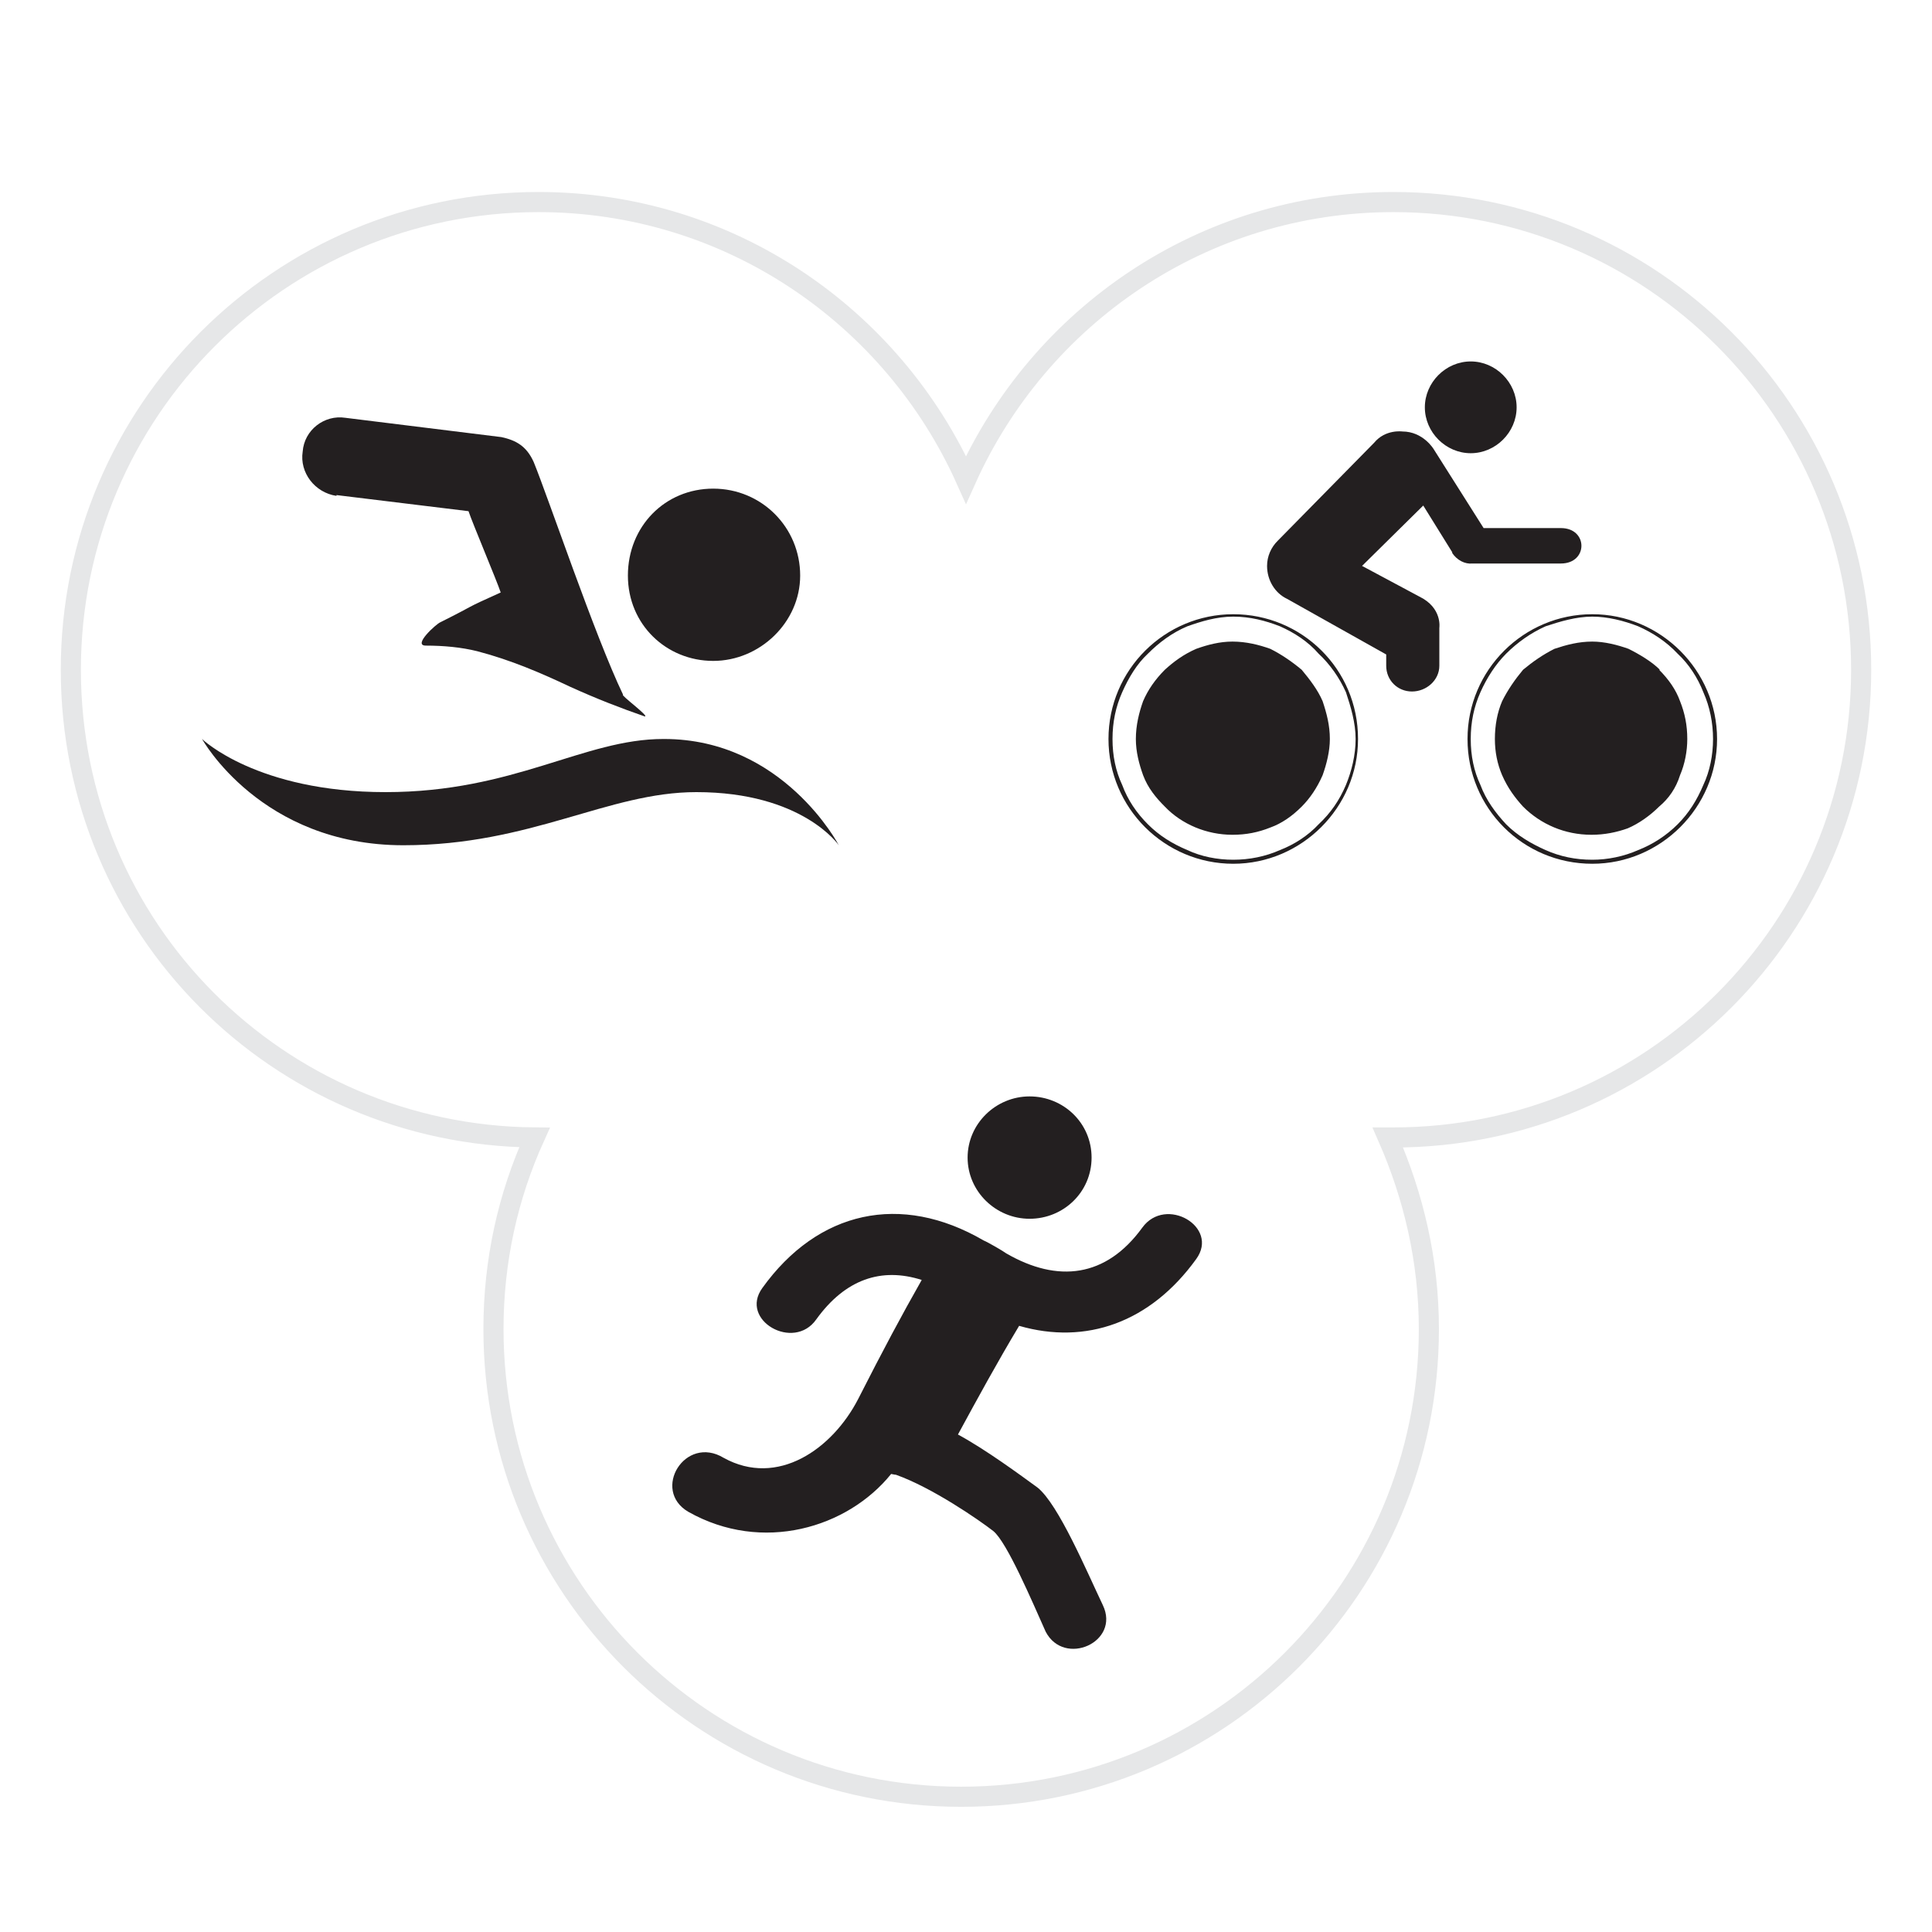
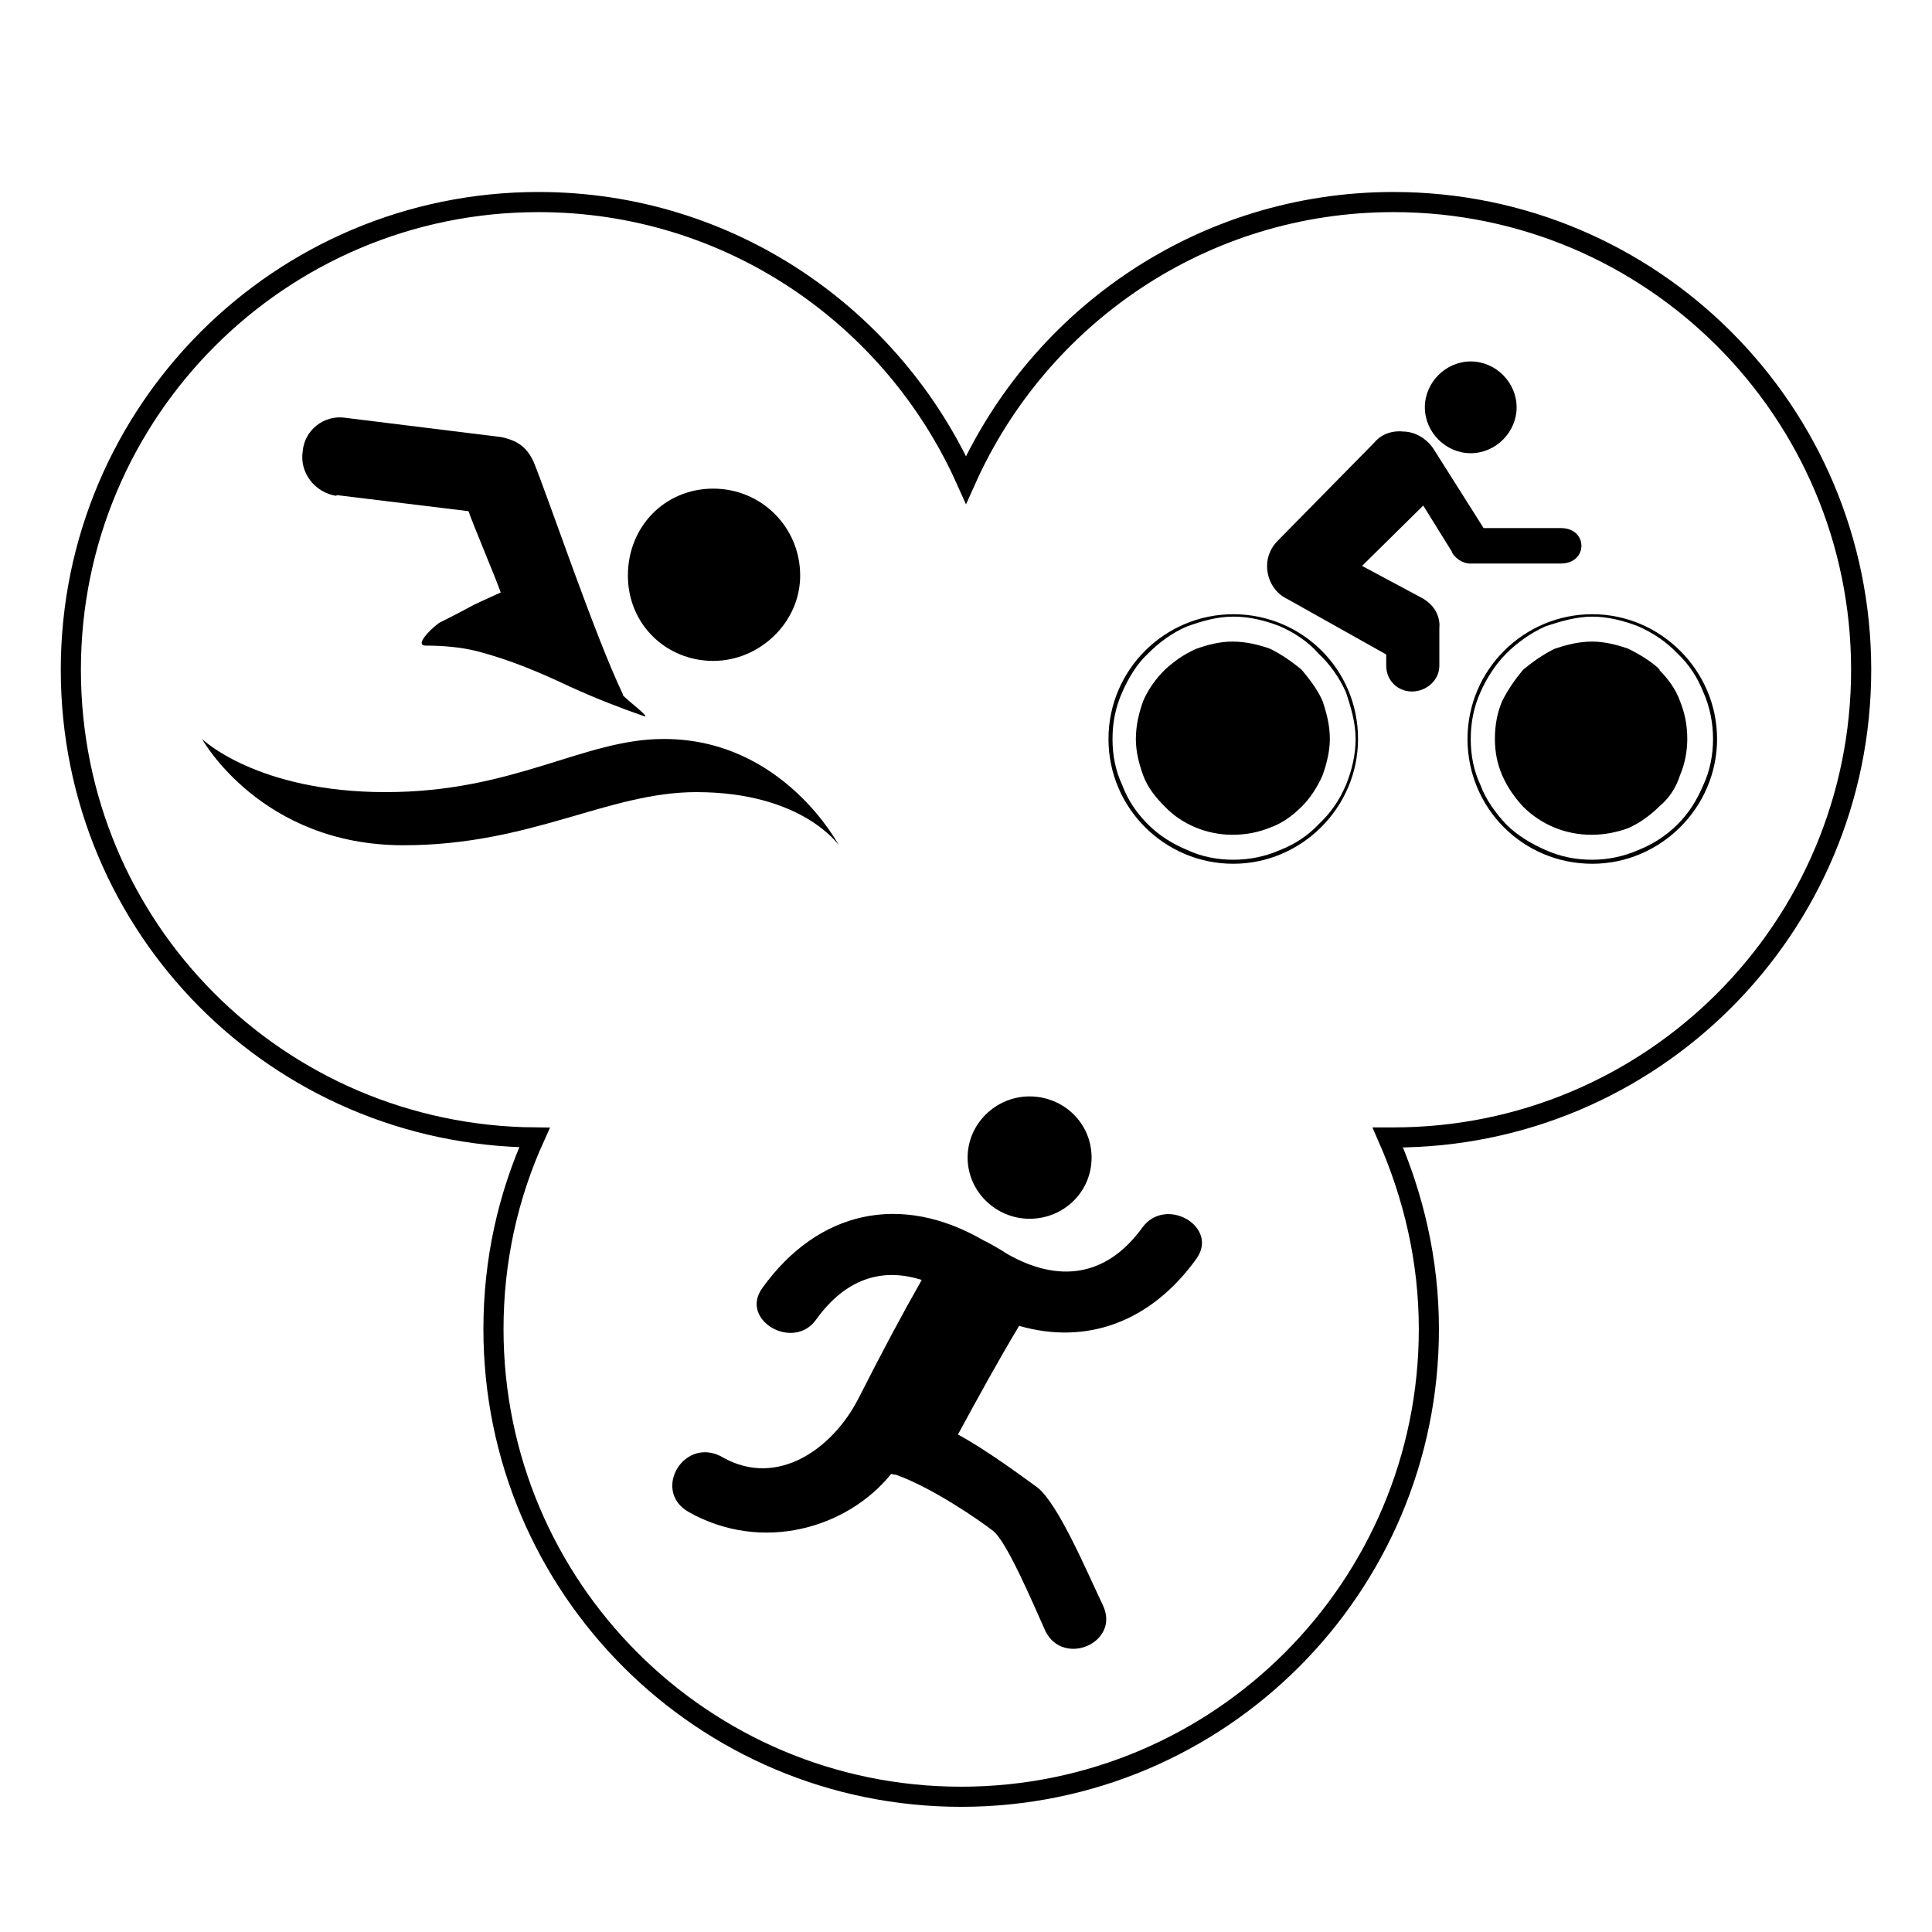
<svg xmlns="http://www.w3.org/2000/svg" id="Layer_1" viewBox="0 0 24 24">
  <defs>
-     <style>.cls-1{fill:#231f20;fill-rule:evenodd;stroke-width:0px;}.cls-2{fill:none;stroke:#e6e7e8;stroke-miterlimit:10;stroke-width:.25px;}</style>
+     <style>.cls-1{fill:#000;fill-rule:evenodd;stroke-width:0px;}.cls-2{fill:none;stroke:#000;stroke-miterlimit:10;stroke-width:.25px;}</style>
  </defs>
  <path class="cls-1" d="m12.79,15.14c.42,0,.77-.33.77-.76s-.35-.76-.77-.76-.77.34-.77.76.35.76.77.76h0Zm1.4.11c-.45.62-1.05.69-1.69.32-.04-.03-.23-.14-.28-.16-1.03-.6-2.06-.37-2.75.59-.29.4.39.79.67.39.36-.5.81-.65,1.31-.49-.25.44-.48.87-.79,1.48-.32.62-1,1.1-1.67.73-.48-.29-.9.4-.44.67.92.52,1.98.2,2.52-.47.01,0,.04.01.06.01.45.16,1.03.56,1.21.7.17.14.48.87.65,1.25.23.44.93.13.71-.33-.2-.42-.55-1.25-.81-1.46-.22-.16-.64-.47-.99-.66.25-.46.49-.9.76-1.35.83.24,1.63-.04,2.2-.83.29-.4-.38-.79-.67-.39h0Z" />
  <path class="cls-1" d="m4.18,6.15l1.64.2c.05.15.35.86.4,1.01h0c-.49.22-.27.13-.75.37-.05.02-.35.29-.18.29.22,0,.44.02.64.07.42.11.79.27,1.15.44.33.15.64.27.93.37.06,0-.31-.27-.27-.27-.35-.73-.93-2.45-1.11-2.89-.09-.2-.22-.27-.4-.31l-1.94-.24c-.26-.04-.51.15-.53.42-.04.26.15.51.42.55h0Zm4.06,3.03c-.99,0-1.85.66-3.45.66s-2.28-.66-2.28-.66c0,0,.73,1.32,2.5,1.32,1.59,0,2.54-.66,3.64-.66,1.32,0,1.77.66,1.77.66,0,0-.69-1.32-2.17-1.32h0Zm1.7-2.03c0-.6-.48-1.08-1.08-1.08s-1.06.47-1.06,1.08.48,1.06,1.06,1.06,1.08-.48,1.08-1.06h0Z" />
  <path class="cls-1" d="m18.27,5.63c.31,0,.57-.26.57-.57s-.26-.57-.57-.57-.57.26-.57.57.26.57.57.57h0Zm-1.4,3.55c0-.87-.7-1.55-1.55-1.55s-1.55.69-1.55,1.55.7,1.55,1.55,1.55,1.55-.7,1.55-1.55h0Zm-1.55-1.52c.21,0,.4.05.58.12.18.08.35.19.48.34.14.13.26.3.34.48.06.18.12.38.12.58s-.05.4-.12.57c-.08.19-.19.35-.34.49-.13.14-.3.25-.48.32-.18.08-.38.12-.58.12s-.4-.04-.57-.12c-.19-.08-.35-.18-.49-.32-.14-.14-.25-.3-.32-.49-.08-.17-.12-.36-.12-.57s.04-.4.12-.58c.08-.18.18-.35.32-.48.14-.14.3-.26.49-.34.17-.06.36-.12.57-.12h0Zm.85.66c-.12-.1-.25-.19-.39-.26-.14-.05-.3-.09-.47-.09-.16,0-.31.04-.45.09-.16.07-.28.16-.39.26-.12.12-.21.25-.27.39-.05.14-.09.3-.09.47,0,.16.04.31.09.45.06.16.16.28.27.39.21.22.52.35.84.35.17,0,.32-.03.47-.09.14-.05.27-.14.39-.26.1-.1.19-.23.26-.39.05-.14.09-.3.09-.45,0-.17-.04-.32-.09-.47-.06-.14-.16-.27-.26-.39h0Zm3.61,2.41c.85,0,1.55-.7,1.55-1.55s-.7-1.55-1.55-1.55-1.55.69-1.55,1.55.69,1.55,1.55,1.55h0Zm0-3.07c.19,0,.39.05.57.12.18.08.35.19.49.34.14.13.25.3.32.48.08.18.12.38.12.58s-.04.4-.12.57c-.08.19-.18.35-.32.49s-.31.25-.49.32c-.18.08-.38.12-.57.12-.21,0-.4-.04-.58-.12-.18-.08-.35-.18-.49-.32-.13-.14-.25-.3-.32-.49-.08-.17-.12-.36-.12-.57s.04-.4.12-.58c.08-.18.19-.35.32-.48.14-.14.31-.26.49-.34.18-.06.38-.12.58-.12h0Zm.84.66c-.1-.1-.25-.19-.39-.26-.14-.05-.3-.09-.45-.09-.17,0-.32.04-.47.09-.14.07-.27.16-.39.26-.1.12-.19.25-.26.39-.06.14-.09.3-.09.47,0,.16.03.31.09.45.07.16.16.28.26.39.22.22.52.35.85.35.16,0,.31-.03.45-.08.14-.06.28-.16.39-.27.12-.1.21-.23.26-.39.06-.14.09-.3.09-.45,0-.17-.03-.32-.09-.47-.05-.14-.14-.27-.26-.39h0Zm-2.58-1.45c.06.09.16.14.25.13h1.1c.34,0,.34-.44,0-.44h-.96l-.62-.98s-.13-.22-.39-.22c0,0-.21-.03-.35.14l-1.2,1.22c-.08.08-.13.19-.13.31,0,.18.1.34.25.41l1.23.69v.14c0,.18.14.32.32.32s.34-.14.34-.32v-.47s.04-.25-.25-.39l-.71-.38.76-.75.36.58Z" />
  <path class="cls-2" d="m12,5.96c-.91-2.03-2.94-3.45-5.31-3.45C3.48,2.51.88,5.11.88,8.32s2.57,5.78,5.76,5.81c-.33.73-.51,1.53-.51,2.38,0,3.21,2.6,5.81,5.81,5.81s5.81-2.6,5.81-5.81c0-.85-.19-1.65-.51-2.38.02,0,.05,0,.07,0,3.21,0,5.81-2.6,5.81-5.81s-2.6-5.81-5.81-5.81c-2.37,0-4.4,1.42-5.31,3.45Z" />
</svg>
